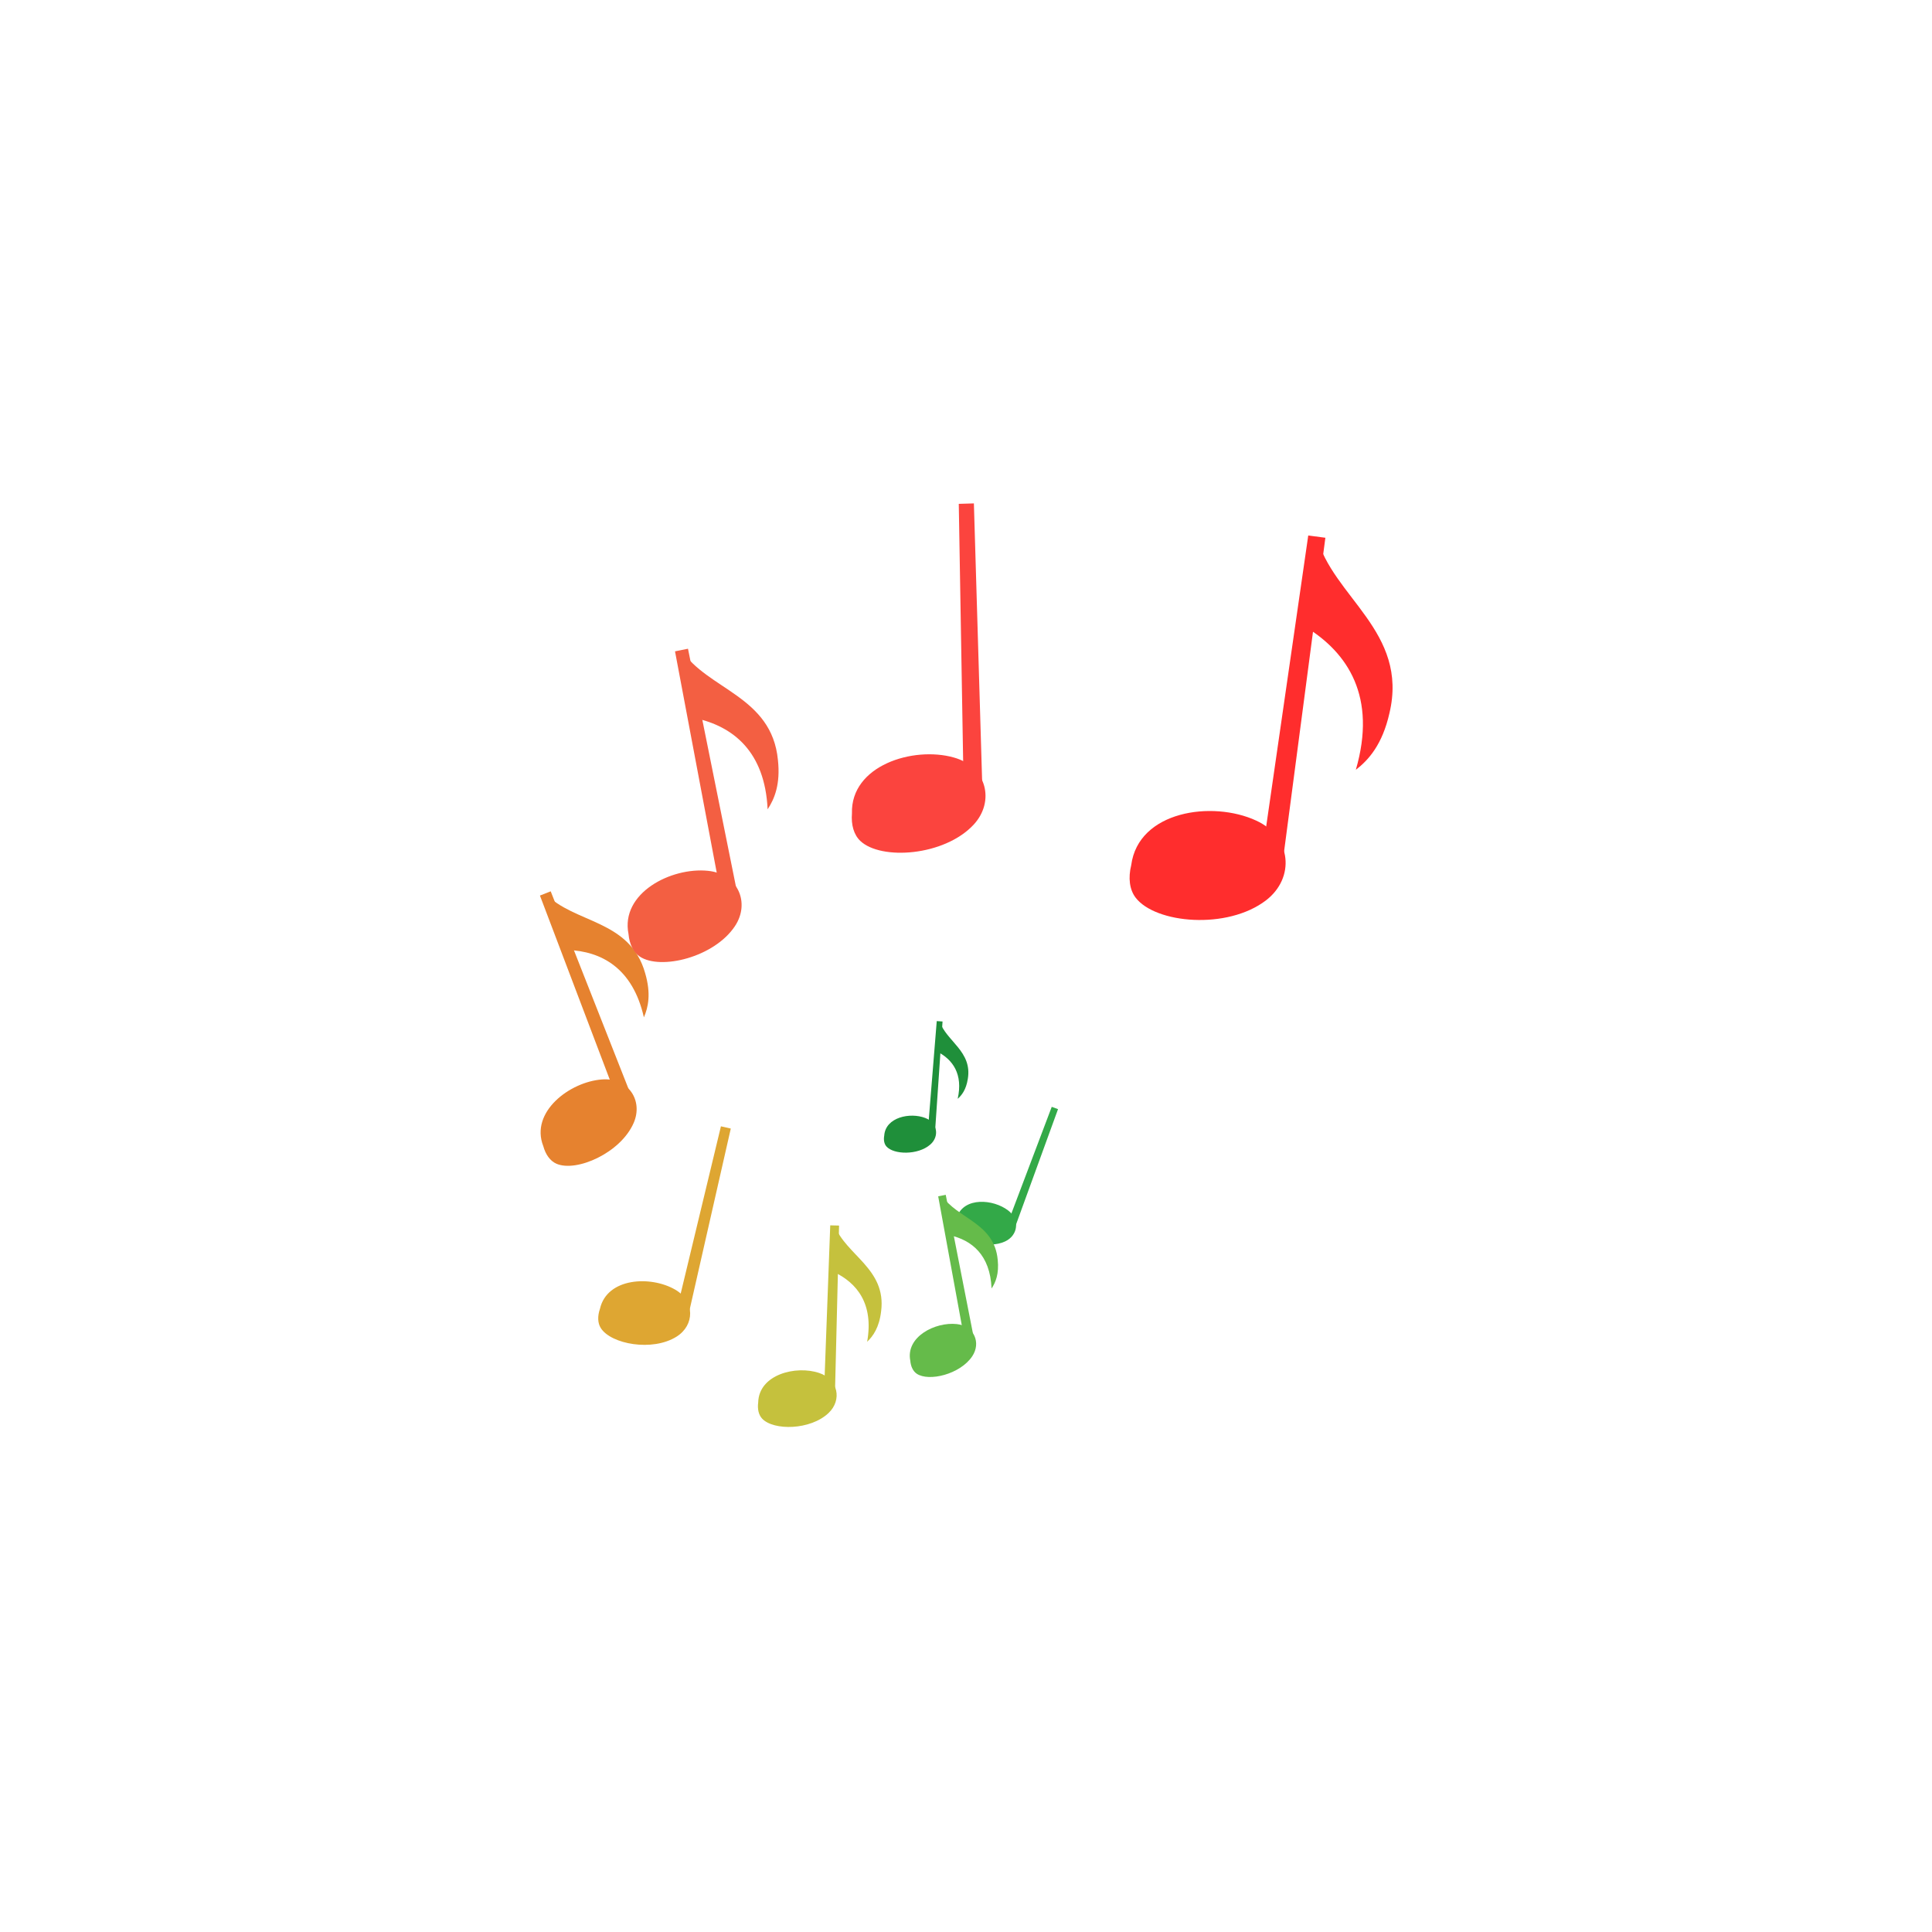
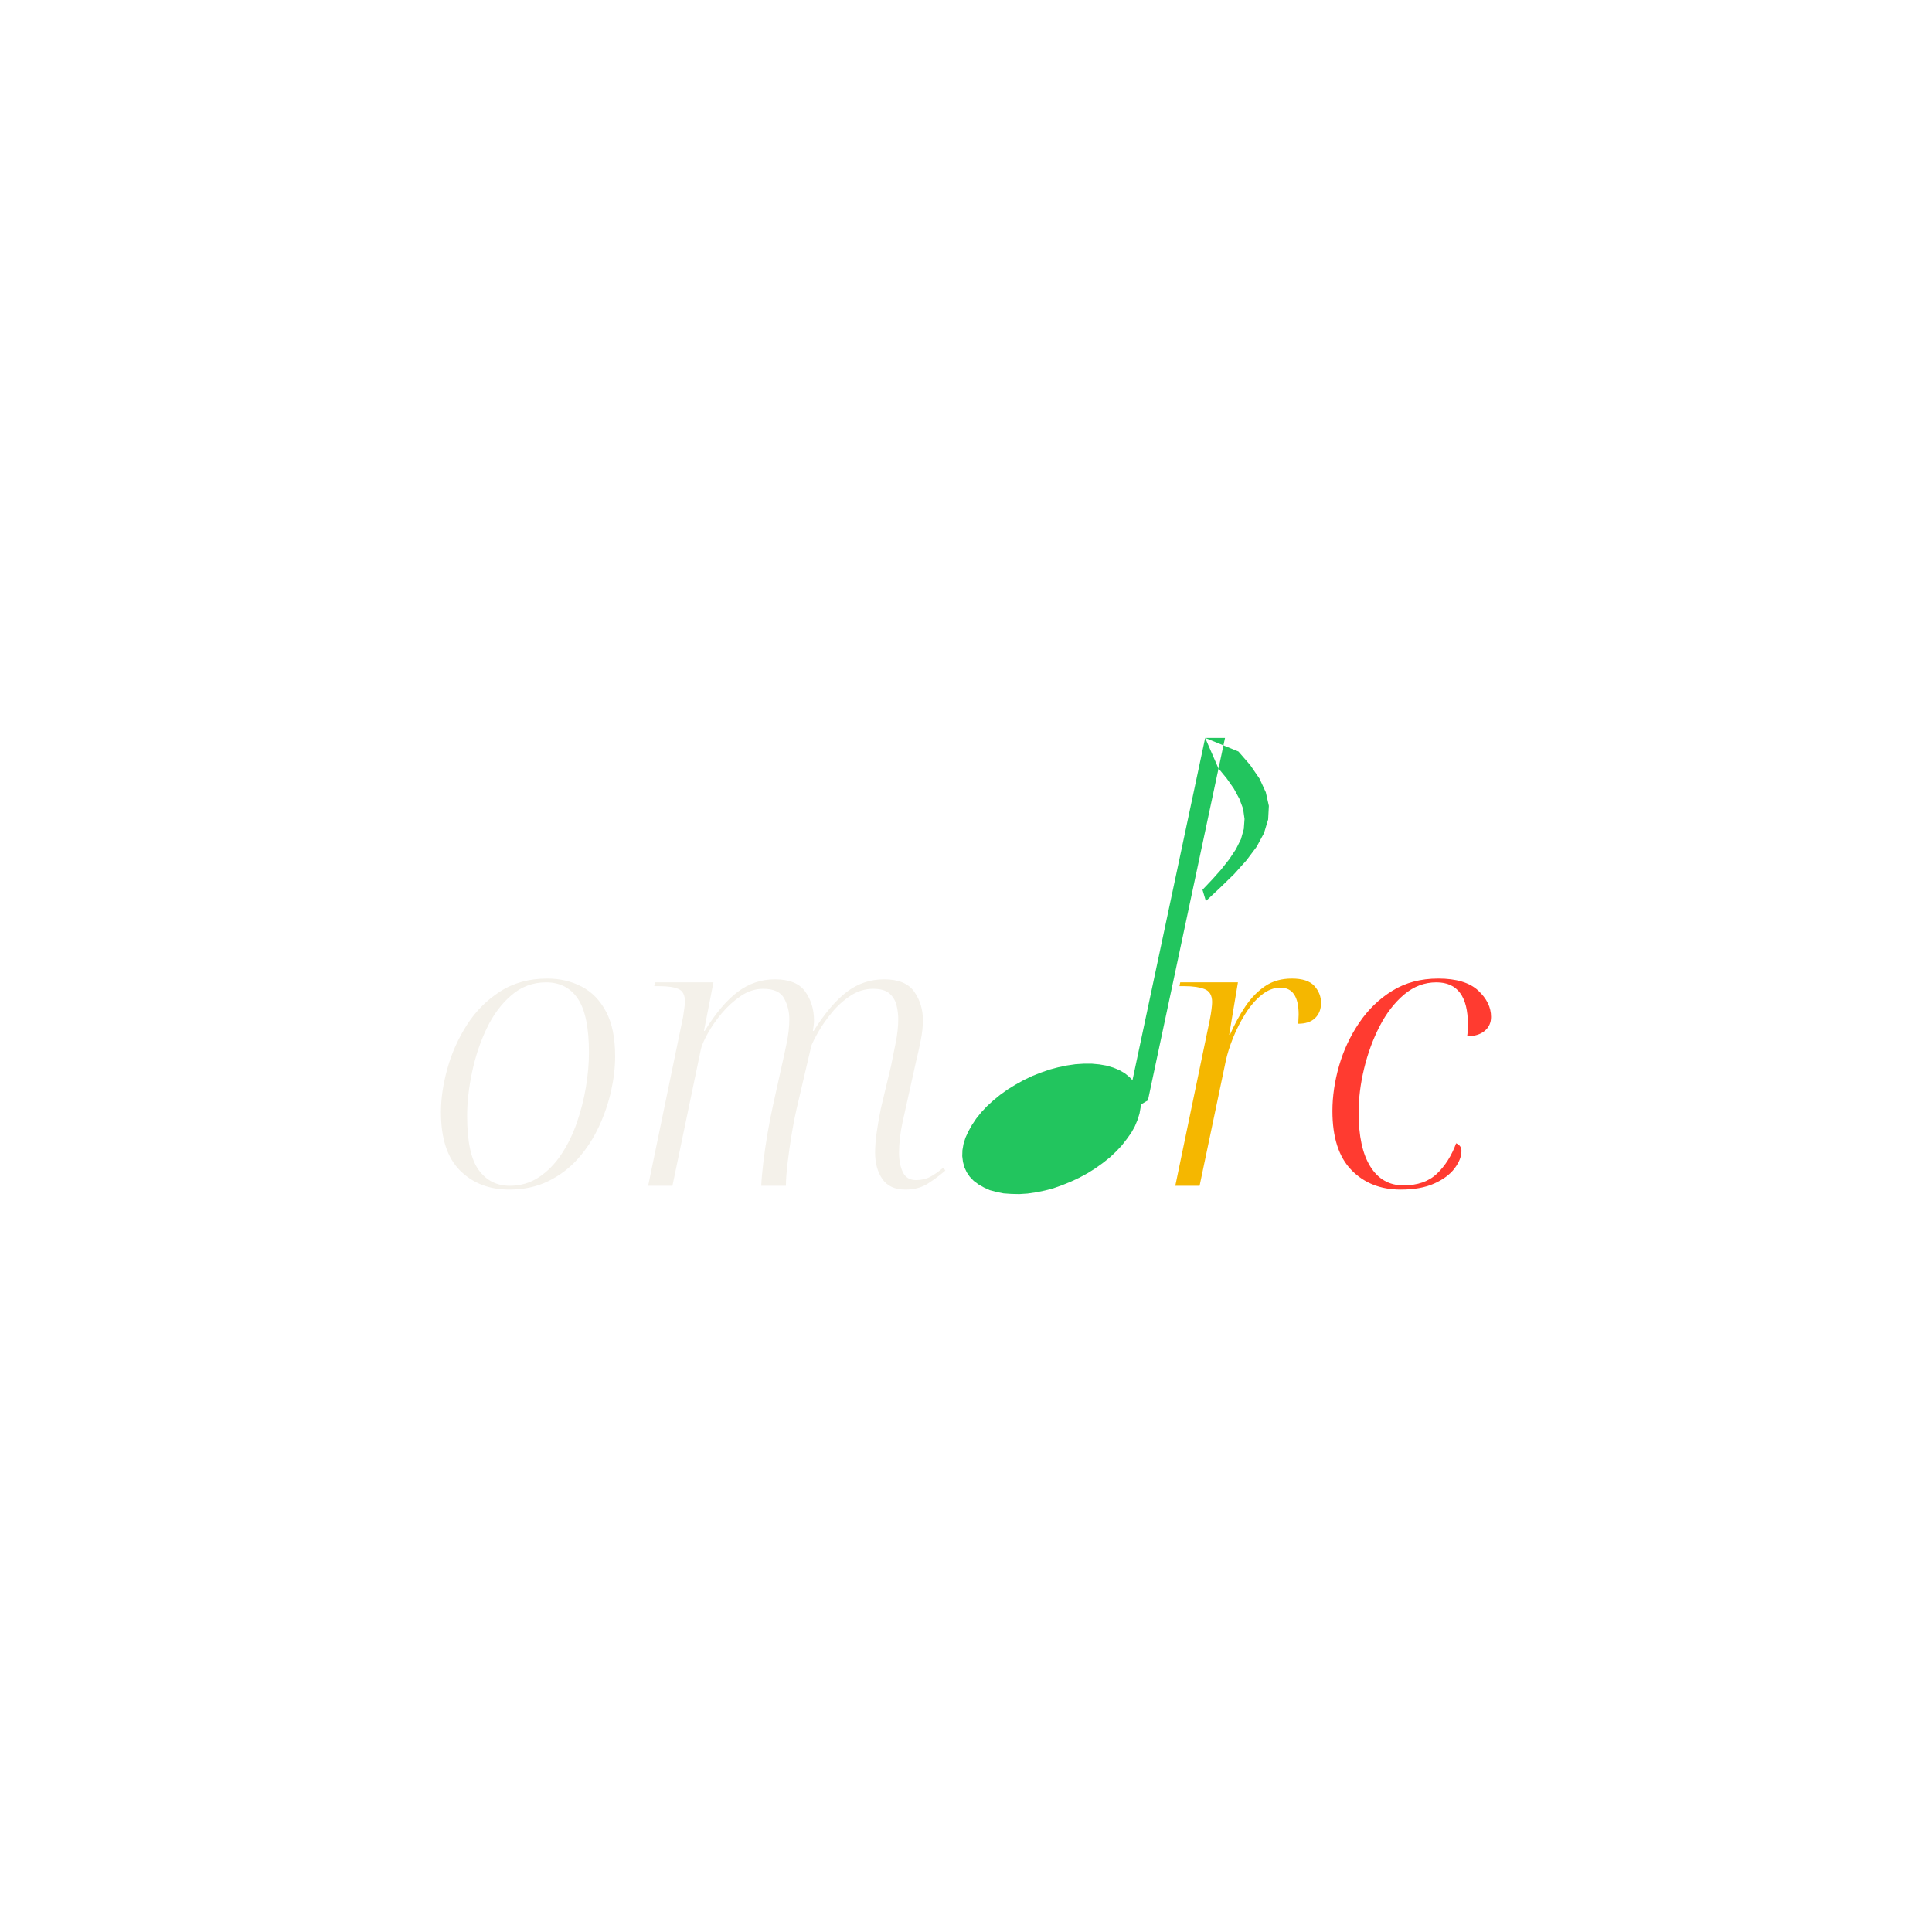
<svg xmlns="http://www.w3.org/2000/svg" viewBox="0 0 108 108" width="432" height="432">
-   <g fill="#1f8f3a" transform="translate(50.85 63.36) rotate(3.9) scale(2.710)">
-     <path d="M -0.52 0.08 C -0.52 -0.30 -0.02 -0.44 0.30 -0.34 C 0.56 -0.26 0.62 0.02 0.44 0.20 C 0.20 0.44 -0.30 0.46 -0.46 0.30 C -0.51 0.25 -0.53 0.17 -0.52 0.08 Z" />
-     <path d="M 0.37 0.02 L 0.52 -0.10 L 0.52 -2.35 L 0.40 -2.35 Z" />
-     <path d="M 0.46 -2.35 C 0.62 -1.95 1.18 -1.78 1.12 -1.20 C 1.10 -0.98 1.02 -0.86 0.94 -0.78 C 1.02 -1.30 0.78 -1.58 0.46 -1.72 Z" />
-   </g>
-   <g fill="#33a948" transform="translate(55.11 68.34) rotate(20.0) scale(3.122)">
-     <path d="M -0.52 0.08 C -0.52 -0.30 -0.02 -0.44 0.30 -0.34 C 0.56 -0.26 0.62 0.02 0.44 0.20 C 0.20 0.44 -0.30 0.46 -0.46 0.30 C -0.51 0.25 -0.53 0.17 -0.52 0.08 Z" />
-     <path d="M 0.37 0.02 L 0.52 -0.10 L 0.52 -2.35 L 0.40 -2.35 Z" />
-   </g>
-   <g fill="#65bb4a" transform="translate(52.66 75.42) rotate(-11.1) scale(3.586)">
-     <path d="M -0.52 0.08 C -0.52 -0.30 -0.02 -0.44 0.30 -0.34 C 0.56 -0.26 0.62 0.02 0.44 0.20 C 0.20 0.44 -0.30 0.46 -0.46 0.30 C -0.51 0.25 -0.53 0.17 -0.52 0.08 Z" />
-     <path d="M 0.37 0.02 L 0.52 -0.10 L 0.52 -2.35 L 0.40 -2.35 Z" />
-     <path d="M 0.46 -2.35 C 0.62 -1.95 1.18 -1.78 1.12 -1.20 C 1.10 -0.98 1.02 -0.86 0.94 -0.78 C 1.02 -1.30 0.78 -1.58 0.46 -1.72 Z" />
-   </g>
-   <g fill="#c5c13d" transform="translate(44.53 78.12) rotate(1.4) scale(4.113)">
-     <path d="M -0.52 0.08 C -0.52 -0.30 -0.02 -0.44 0.30 -0.34 C 0.56 -0.26 0.62 0.02 0.44 0.20 C 0.20 0.44 -0.30 0.46 -0.46 0.30 C -0.51 0.25 -0.53 0.17 -0.52 0.08 Z" />
-     <path d="M 0.37 0.02 L 0.52 -0.10 L 0.52 -2.35 L 0.40 -2.35 Z" />
-     <path d="M 0.46 -2.35 C 0.62 -1.95 1.18 -1.78 1.12 -1.20 C 1.10 -0.98 1.02 -0.86 0.94 -0.78 C 1.02 -1.30 0.78 -1.58 0.46 -1.72 Z" />
-   </g>
-   <g fill="#dea632" transform="translate(36.01 73.34) rotate(12.8) scale(4.711)">
-     <path d="M -0.52 0.08 C -0.52 -0.30 -0.02 -0.44 0.30 -0.34 C 0.56 -0.26 0.62 0.02 0.44 0.20 C 0.20 0.44 -0.30 0.46 -0.46 0.30 C -0.51 0.25 -0.53 0.17 -0.52 0.08 Z" />
-     <path d="M 0.37 0.02 L 0.52 -0.10 L 0.52 -2.35 L 0.40 -2.35 Z" />
-   </g>
-   <g fill="#e6822f" transform="translate(32.82 62.64) rotate(-21.5) scale(5.391)">
-     <path d="M -0.52 0.08 C -0.52 -0.30 -0.02 -0.44 0.30 -0.34 C 0.56 -0.26 0.62 0.02 0.44 0.20 C 0.20 0.44 -0.30 0.46 -0.46 0.30 C -0.51 0.25 -0.53 0.17 -0.52 0.08 Z" />
-     <path d="M 0.37 0.02 L 0.52 -0.10 L 0.52 -2.35 L 0.40 -2.35 Z" />
-     <path d="M 0.46 -2.35 C 0.62 -1.95 1.18 -1.78 1.12 -1.20 C 1.10 -0.98 1.02 -0.86 0.94 -0.78 C 1.02 -1.30 0.78 -1.58 0.46 -1.72 Z" />
-   </g>
-   <g fill="#f35f42" transform="translate(38.18 51.10) rotate(-11.4) scale(6.165)">
-     <path d="M -0.52 0.08 C -0.52 -0.30 -0.02 -0.44 0.30 -0.34 C 0.56 -0.26 0.62 0.02 0.44 0.20 C 0.20 0.44 -0.30 0.46 -0.46 0.30 C -0.51 0.25 -0.53 0.17 -0.52 0.08 Z" />
-     <path d="M 0.37 0.02 L 0.52 -0.10 L 0.52 -2.35 L 0.40 -2.35 Z" />
-     <path d="M 0.46 -2.35 C 0.62 -1.95 1.18 -1.78 1.12 -1.20 C 1.10 -0.98 1.02 -0.86 0.94 -0.78 C 1.02 -1.30 0.78 -1.58 0.46 -1.72 Z" />
-   </g>
-   <g fill="#fb443e" transform="translate(51.27 44.80) rotate(-1.7) scale(7.046)">
-     <path d="M -0.52 0.08 C -0.52 -0.30 -0.02 -0.44 0.30 -0.34 C 0.56 -0.26 0.62 0.02 0.44 0.20 C 0.20 0.44 -0.30 0.46 -0.46 0.30 C -0.51 0.25 -0.53 0.17 -0.52 0.08 Z" />
-     <path d="M 0.37 0.02 L 0.52 -0.10 L 0.52 -2.35 L 0.40 -2.35 Z" />
-   </g>
-   <g fill="#ff2d2d" transform="translate(67.47 48.27) rotate(7.5) scale(8.050)">
-     <path d="M -0.52 0.08 C -0.52 -0.30 -0.02 -0.44 0.30 -0.34 C 0.56 -0.26 0.62 0.02 0.44 0.20 C 0.20 0.44 -0.30 0.46 -0.46 0.30 C -0.51 0.25 -0.53 0.17 -0.52 0.08 Z" />
-     <path d="M 0.37 0.02 L 0.52 -0.10 L 0.52 -2.35 L 0.40 -2.35 Z" />
-     <path d="M 0.46 -2.35 C 0.62 -1.95 1.18 -1.78 1.12 -1.20 C 1.10 -0.98 1.02 -0.86 0.94 -0.78 C 1.02 -1.30 0.78 -1.58 0.46 -1.72 Z" />
-   </g>
+   <path d="M28.468 66.498Q26.792 66.498 25.72 65.437Q24.649 64.376 24.649 62.17Q24.649 61.024 25.01 59.73Q25.37 58.436 26.102 57.29Q26.834 56.145 27.958 55.424Q29.083 54.702 30.589 54.702Q31.65 54.702 32.509 55.148Q33.368 55.593 33.877 56.548Q34.387 57.503 34.387 59.051Q34.387 59.964 34.164 60.971Q33.941 61.979 33.485 62.965Q33.029 63.952 32.329 64.748Q31.629 65.543 30.663 66.02Q29.698 66.498 28.468 66.498ZM28.489 66.286Q29.401 66.286 30.122 65.808Q30.844 65.331 31.374 64.535Q31.904 63.74 32.244 62.764Q32.583 61.788 32.753 60.77Q32.923 59.751 32.923 58.839Q32.923 56.76 32.308 55.837Q31.692 54.914 30.526 54.914Q29.422 54.914 28.584 55.636Q27.746 56.357 27.205 57.492Q26.664 58.627 26.389 59.932Q26.113 61.236 26.113 62.382Q26.113 64.525 26.76 65.405Q27.407 66.286 28.489 66.286Z" fill="#f4f1ea" />
+   <path d="M50.616 66.498Q49.725 66.498 49.322 65.904Q48.919 65.31 48.919 64.44Q48.919 63.931 49.004 63.326Q49.089 62.722 49.237 61.979L49.81 59.582Q49.916 59.051 50.065 58.319Q50.213 57.587 50.213 56.972Q50.213 56.59 50.118 56.198Q50.022 55.805 49.725 55.54Q49.428 55.275 48.813 55.275Q48.134 55.275 47.551 55.657Q46.967 56.039 46.511 56.59Q46.055 57.142 45.758 57.662Q45.461 58.181 45.355 58.457L44.527 62Q44.4 62.531 44.262 63.358Q44.124 64.185 44.029 64.992Q43.933 65.798 43.933 66.286H42.554Q42.576 65.776 42.671 64.97Q42.767 64.164 42.915 63.305Q43.064 62.446 43.212 61.788L43.7 59.582Q43.827 59.03 43.976 58.309Q44.124 57.587 44.124 56.972Q44.124 56.357 43.838 55.816Q43.552 55.275 42.661 55.275Q42.003 55.275 41.409 55.678Q40.815 56.081 40.337 56.654Q39.86 57.227 39.553 57.789Q39.245 58.351 39.181 58.648L37.59 66.286H36.232L38.184 56.845Q38.227 56.569 38.258 56.336Q38.29 56.102 38.29 55.996Q38.29 55.445 37.93 55.286Q37.569 55.127 36.869 55.127H36.572L36.614 54.914H39.881L39.351 57.63H39.393Q40.306 56.145 41.239 55.445Q42.173 54.745 43.318 54.745Q44.527 54.745 45.015 55.434Q45.503 56.124 45.503 57.036Q45.503 57.29 45.44 57.63H45.482Q46.416 56.145 47.338 55.445Q48.261 54.745 49.428 54.745Q50.616 54.745 51.104 55.434Q51.592 56.124 51.592 57.036Q51.592 57.545 51.465 58.181Q51.338 58.818 51.21 59.327L50.446 62.764Q50.362 63.146 50.309 63.591Q50.256 64.037 50.256 64.44Q50.256 65.076 50.468 65.522Q50.68 65.967 51.21 65.967Q51.656 65.967 51.995 65.787Q52.335 65.607 52.738 65.267L52.844 65.437Q52.377 65.84 51.857 66.169Q51.338 66.498 50.616 66.498Z" fill="#f4f1ea" />
+   <path d="M 63.74 61.26 L 63.65 60.96 L 63.52 60.68 L 63.35 60.43 L 63.13 60.20 L 62.87 59.99 L 62.57 59.82 L 62.23 59.68 L 61.86 59.57 L 61.46 59.50 L 61.03 59.46 L 60.59 59.46 L 60.12 59.49 L 59.64 59.56 L 59.16 59.66 L 58.67 59.79 L 58.18 59.96 L 57.70 60.15 L 57.22 60.38 L 56.77 60.63 L 56.33 60.90 L 55.91 61.20 L 55.53 61.51 L 55.17 61.84 L 54.85 62.18 L 54.57 62.53 L 54.33 62.89 L 54.13 63.25 L 53.97 63.60 L 53.86 63.95 L 53.80 64.30 L 53.79 64.63 L 53.83 64.95 L 53.91 65.25 L 54.04 65.53 L 54.21 65.78 L 54.43 66.01 L 54.70 66.21 L 55.00 66.38 L 55.33 66.53 L 55.70 66.63 L 56.10 66.71 L 56.53 66.74 L 56.98 66.75 L 57.44 66.72 L 57.92 66.65 L 58.41 66.55 L 58.90 66.42 L 59.38 66.25 L 59.87 66.05 L 60.34 65.83 L 60.80 65.58 L 61.23 65.31 L 61.65 65.01 L 62.04 64.70 L 62.39 64.37 L 62.71 64.03 L 62.99 63.67 L 63.24 63.32 L 63.44 62.96 L 63.59 62.60 L 63.70 62.25 L 63.76 61.91 L 63.77 61.58 Z M 62.91 62.25 L 64.17 61.51 L 68.48 41.25 L 67.37 41.25 Z M 67.37 41.25 L 69.23 42.01 L 69.89 42.77 L 70.41 43.53 L 70.76 44.29 L 70.93 45.05 L 70.89 45.81 L 70.66 46.57 L 70.25 47.33 L 69.68 48.09 L 69.00 48.85 L 68.22 49.61 L 67.41 50.37 L 67.22 49.74 L 67.76 49.17 L 68.26 48.61 L 68.71 48.04 L 69.09 47.47 L 69.37 46.91 L 69.53 46.34 L 69.57 45.78 L 69.49 45.21 L 69.28 44.65 L 68.97 44.08 L 68.57 43.51 L 68.11 42.95 Z" fill="#22c55e" />
+   <path d="M67.631 56.993Q67.694 56.675 67.726 56.41Q67.758 56.145 67.758 56.018Q67.758 55.445 67.323 55.286Q66.888 55.127 66.23 55.127H65.933L65.976 54.914H69.201L68.713 57.842H68.755Q69.137 56.972 69.614 56.262Q70.092 55.551 70.717 55.127Q71.343 54.702 72.213 54.702Q73.104 54.702 73.475 55.116Q73.847 55.53 73.847 56.06Q73.847 56.59 73.518 56.909Q73.189 57.227 72.574 57.227Q72.574 57.1 72.584 56.962Q72.595 56.824 72.595 56.718Q72.595 55.211 71.577 55.211Q71.025 55.211 70.527 55.614Q70.028 56.018 69.625 56.654Q69.222 57.29 68.935 58.001Q68.649 58.712 68.522 59.306L67.058 66.286H65.7Z" fill="#f5b700" />
+   <path d="M78.302 66.498Q76.605 66.498 75.544 65.405Q74.483 64.313 74.483 62.106Q74.483 60.876 74.854 59.582Q75.226 58.288 75.979 57.174Q76.732 56.06 77.835 55.381Q78.938 54.702 80.402 54.702Q81.908 54.702 82.63 55.37Q83.351 56.039 83.351 56.845Q83.351 57.333 82.99 57.63Q82.63 57.927 82.015 57.927Q82.036 57.8 82.046 57.619Q82.057 57.439 82.057 57.269Q82.057 54.914 80.296 54.914Q79.299 54.914 78.493 55.593Q77.687 56.272 77.124 57.365Q76.562 58.457 76.255 59.73Q75.947 61.003 75.947 62.191Q75.947 64.164 76.605 65.214Q77.262 66.264 78.45 66.264Q79.638 66.264 80.328 65.607Q81.017 64.949 81.399 63.91Q81.696 64.037 81.696 64.334Q81.696 64.801 81.314 65.31Q80.933 65.819 80.179 66.158Q79.426 66.498 78.302 66.498Z" fill="#ff3b30" />
</svg>
